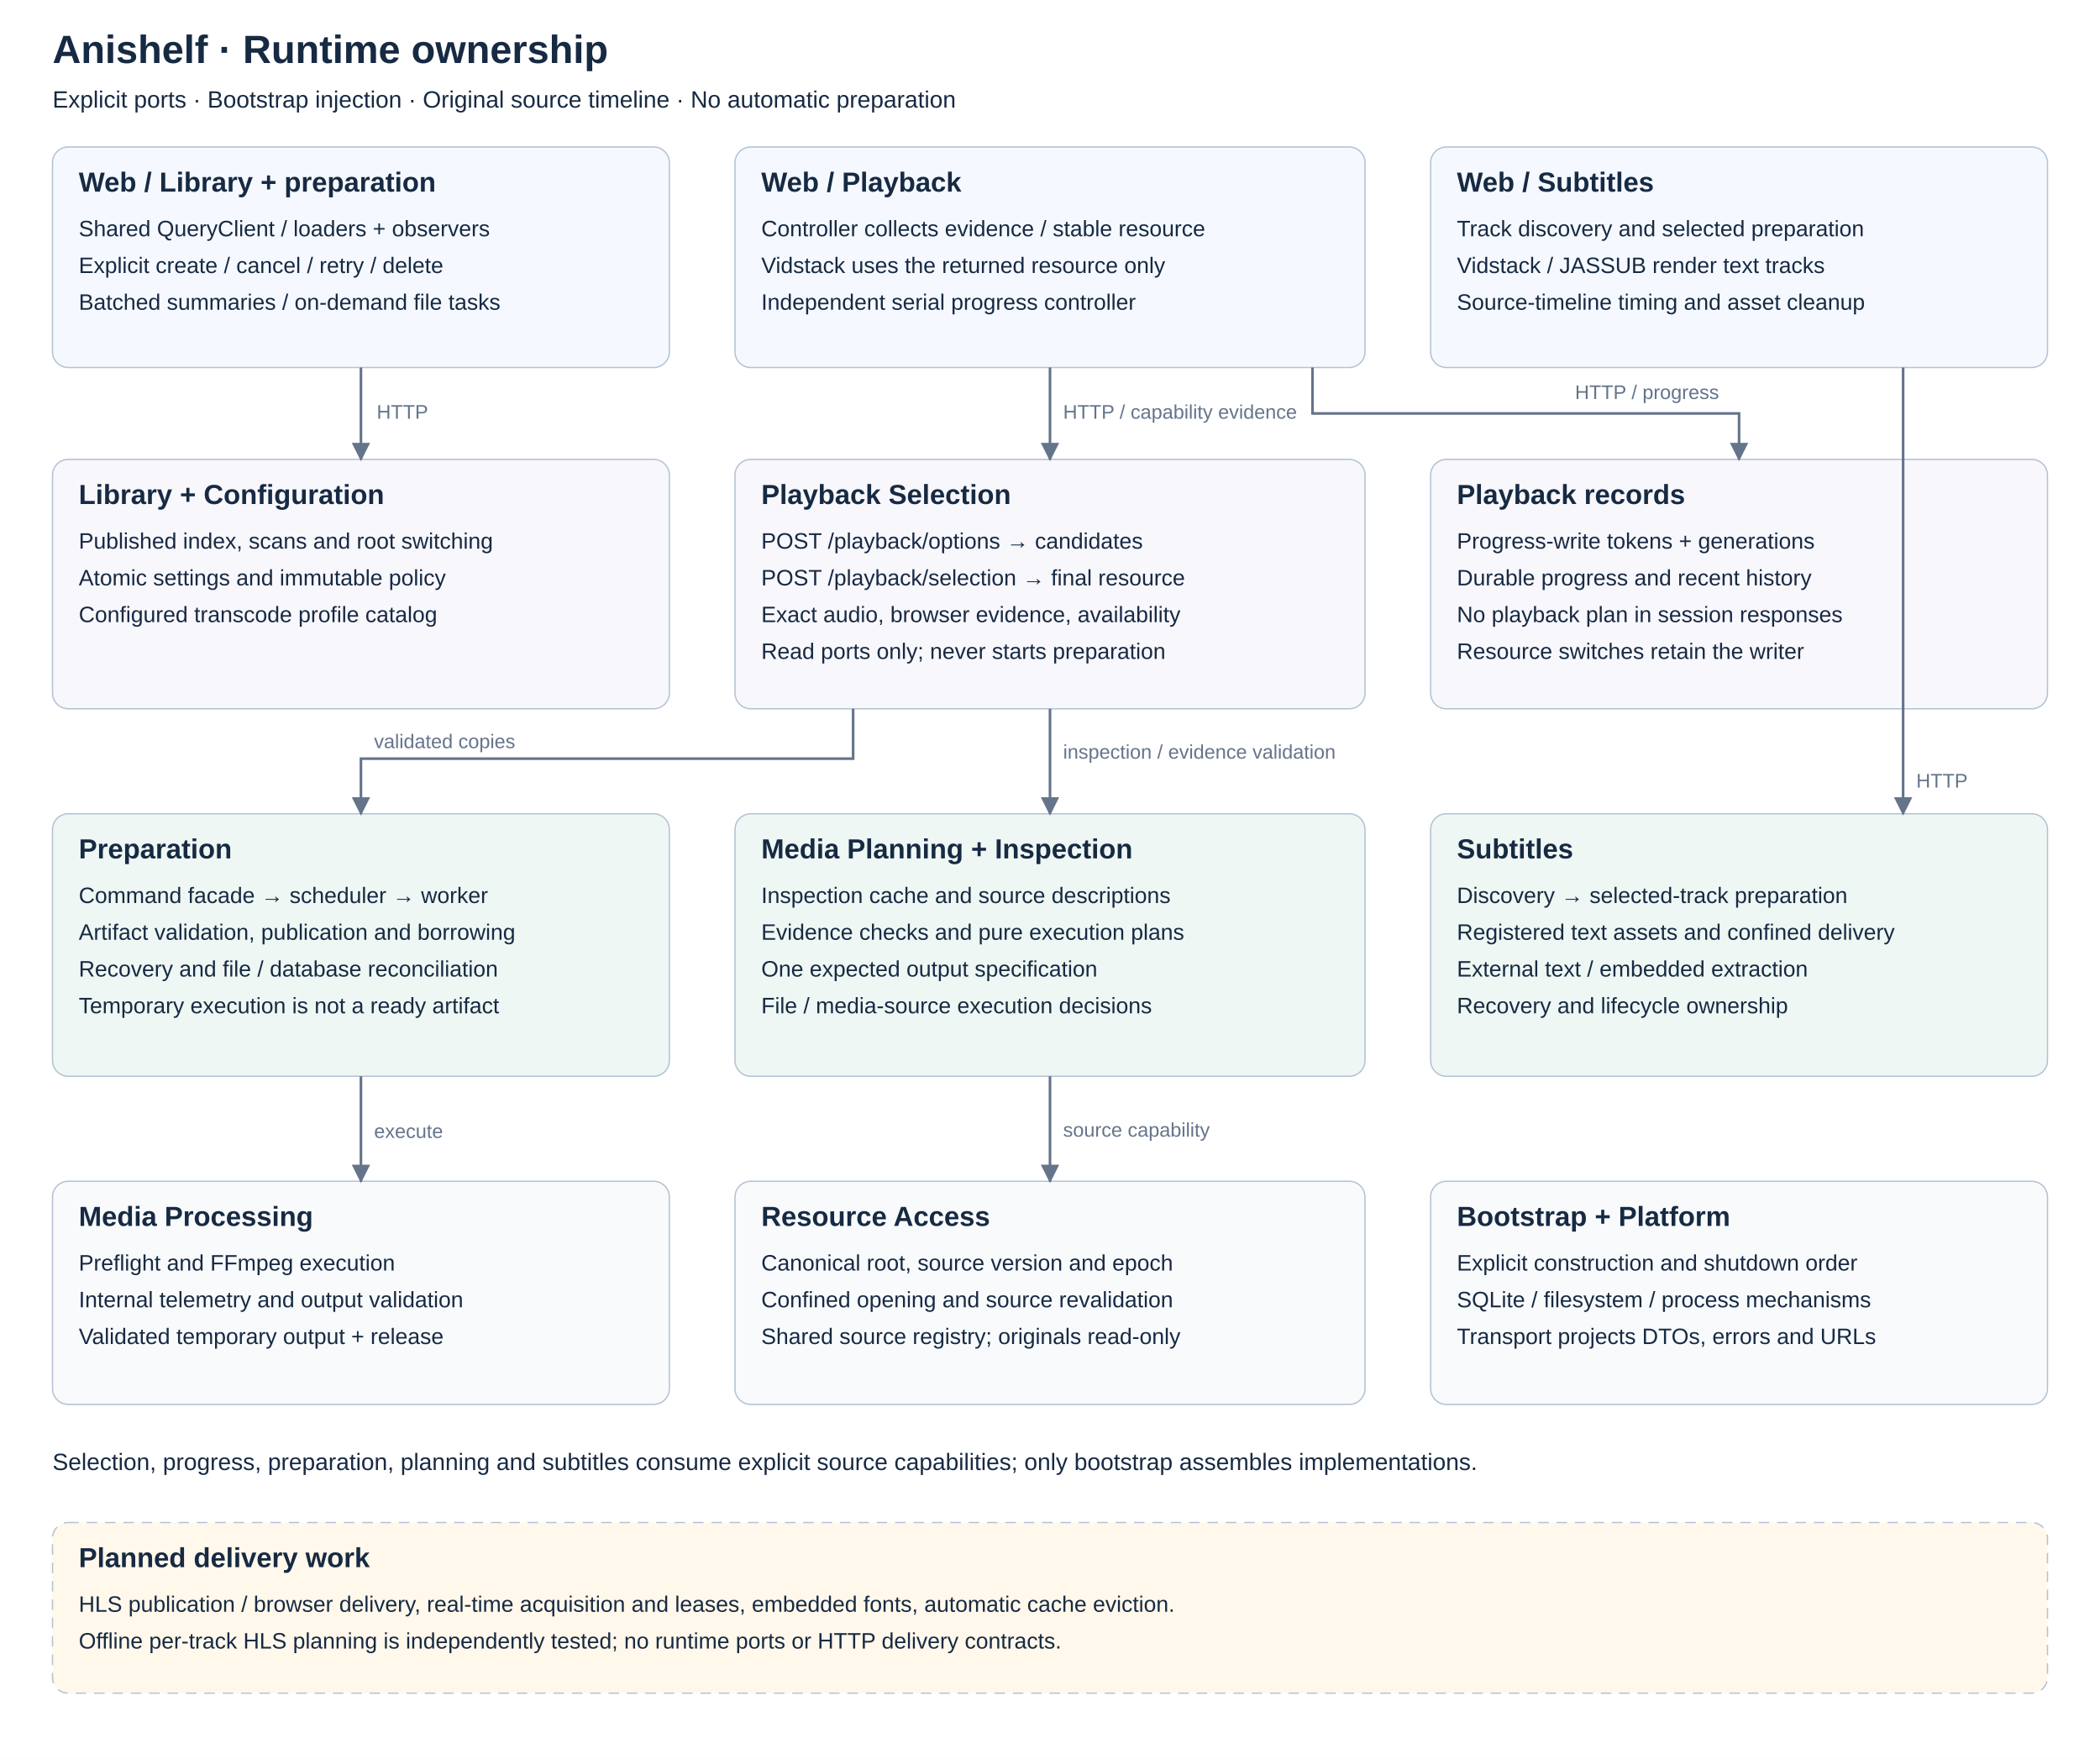
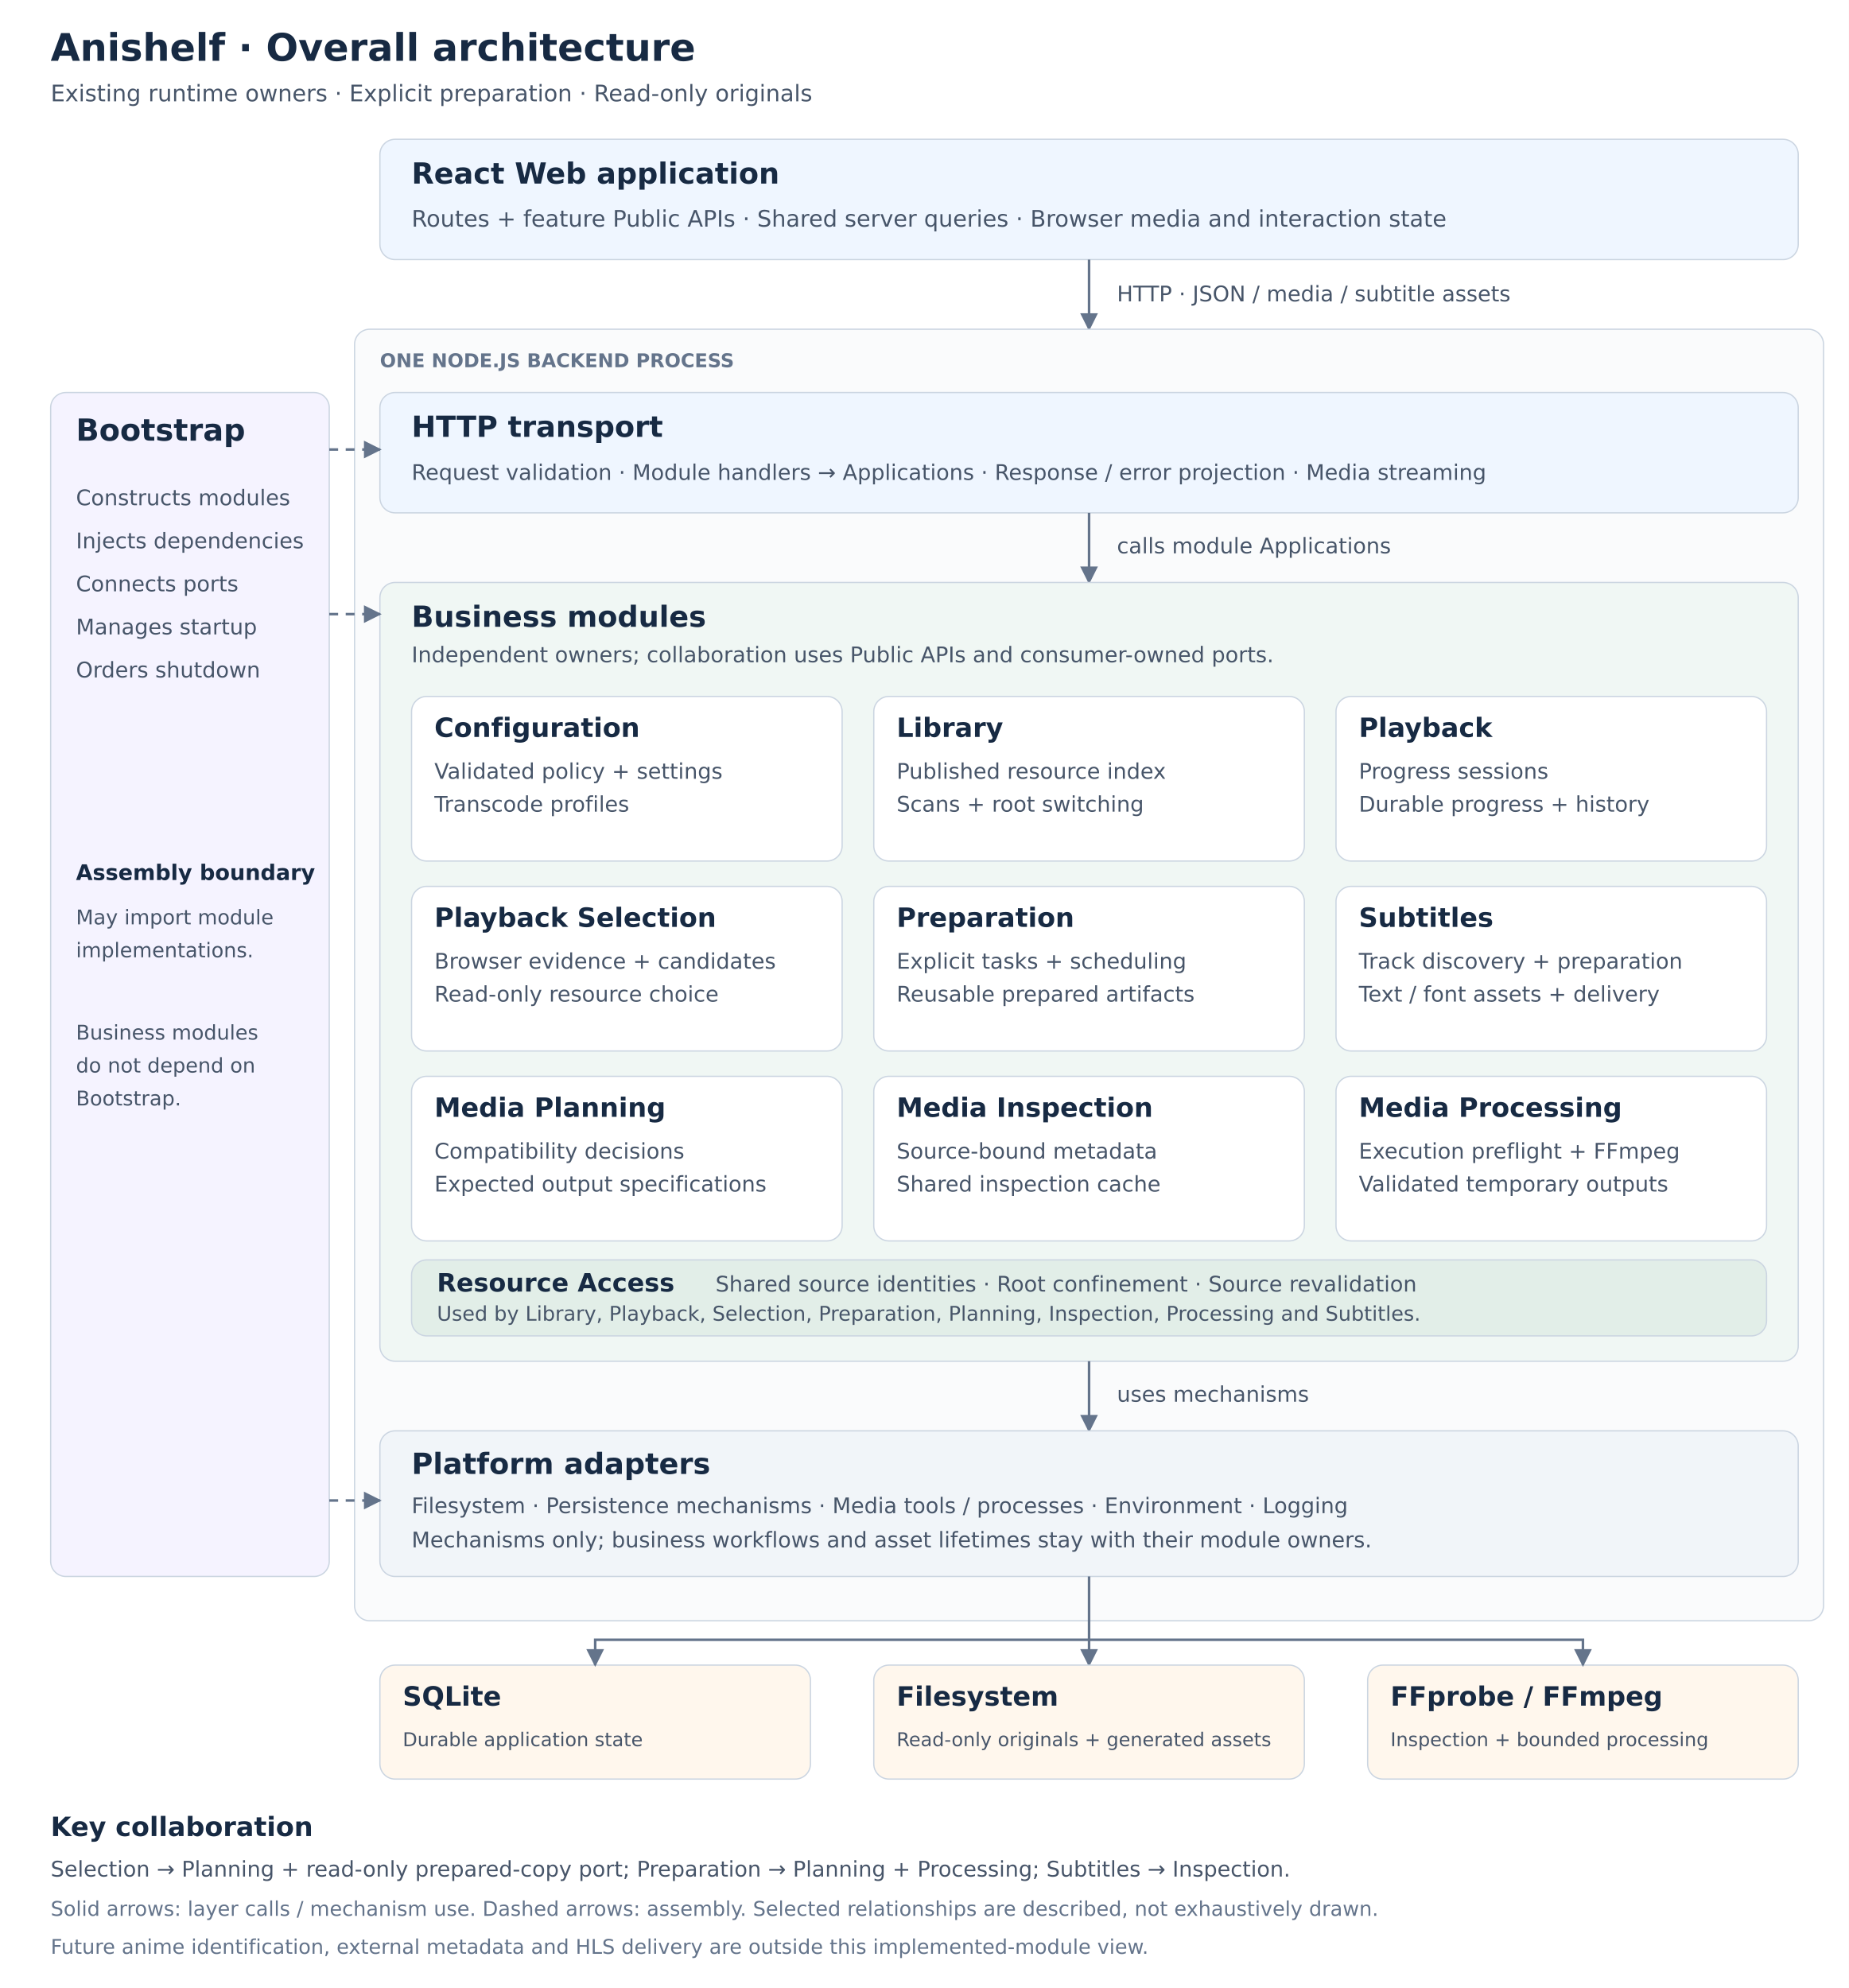
- <svg xmlns="http://www.w3.org/2000/svg" width="1600" height="1340" viewBox="0 0 1600 1340" role="img" aria-labelledby="title desc">
+ <svg xmlns="http://www.w3.org/2000/svg" width="1460" height="1570" viewBox="0 0 1460 1570" role="img" aria-labelledby="title desc">
  <defs>
-     <marker id="arrow" viewBox="0 0 10 10" refX="9" refY="5" markerWidth="7" markerHeight="7" orient="auto">
+     <marker id="arrow" viewBox="0 0 10 10" refX="9" refY="5" markerWidth="7" markerHeight="7" orient="auto-start-reverse">
      <path d="M0 0 10 5 0 10z" fill="#64748b" />
    </marker>
  </defs>
-   <rect width="1600" height="1340" fill="#fff" />
-   <g font-family="Arial, sans-serif" fill="#172a43">
-     <text x="40" y="48" font-size="30" font-weight="600">Anishelf · Runtime ownership</text>
-     <text x="40" y="82" font-size="18">Explicit ports · Bootstrap injection · Original source timeline · No automatic preparation</text>
-     <rect x="40" y="112" width="470" height="168" rx="12" fill="#f5f9ff" stroke="#b3c2d3" />
-     <text x="60" y="146" font-size="21" font-weight="600">Web / Library + preparation</text>
-     <text x="60" y="180" font-size="17">Shared QueryClient / loaders + observers</text>
-     <text x="60" y="208" font-size="17">Explicit create / cancel / retry / delete</text>
-     <text x="60" y="236" font-size="17">Batched summaries / on-demand file tasks</text>
-     <rect x="560" y="112" width="480" height="168" rx="12" fill="#f5f9ff" stroke="#b3c2d3" />
-     <text x="580" y="146" font-size="21" font-weight="600">Web / Playback</text>
-     <text x="580" y="180" font-size="17">Controller collects evidence / stable resource</text>
-     <text x="580" y="208" font-size="17">Vidstack uses the returned resource only</text>
-     <text x="580" y="236" font-size="17">Independent serial progress controller</text>
-     <rect x="1090" y="112" width="470" height="168" rx="12" fill="#f5f9ff" stroke="#b3c2d3" />
-     <text x="1110" y="146" font-size="21" font-weight="600">Web / Subtitles</text>
-     <text x="1110" y="180" font-size="17">Track discovery and selected preparation</text>
-     <text x="1110" y="208" font-size="17">Vidstack / JASSUB render text tracks</text>
-     <text x="1110" y="236" font-size="17">Source-timeline timing and asset cleanup</text>
-     <rect x="40" y="350" width="470" height="190" rx="12" fill="#f8f7fc" stroke="#b3c2d3" />
-     <text x="60" y="384" font-size="21" font-weight="600">Library + Configuration</text>
-     <text x="60" y="418" font-size="17">Published index, scans and root switching</text>
-     <text x="60" y="446" font-size="17">Atomic settings and immutable policy</text>
-     <text x="60" y="474" font-size="17">Configured transcode profile catalog</text>
-     <rect x="560" y="350" width="480" height="190" rx="12" fill="#f8f7fc" stroke="#b3c2d3" />
-     <text x="580" y="384" font-size="21" font-weight="600">Playback Selection</text>
-     <text x="580" y="418" font-size="17">POST /playback/options → candidates</text>
-     <text x="580" y="446" font-size="17">POST /playback/selection → final resource</text>
-     <text x="580" y="474" font-size="17">Exact audio, browser evidence, availability</text>
-     <text x="580" y="502" font-size="17">Read ports only; never starts preparation</text>
-     <rect x="1090" y="350" width="470" height="190" rx="12" fill="#f8f7fc" stroke="#b3c2d3" />
-     <text x="1110" y="384" font-size="21" font-weight="600">Playback records</text>
-     <text x="1110" y="418" font-size="17">Progress-write tokens + generations</text>
-     <text x="1110" y="446" font-size="17">Durable progress and recent history</text>
-     <text x="1110" y="474" font-size="17">No playback plan in session responses</text>
-     <text x="1110" y="502" font-size="17">Resource switches retain the writer</text>
-     <path d="M275 280 V350" fill="none" stroke="#64748b" stroke-width="2" marker-end="url(#arrow)" />
-     <text x="287" y="319" font-size="15" fill="#64748b">HTTP</text>
-     <path d="M800 280 V350" fill="none" stroke="#64748b" stroke-width="2" marker-end="url(#arrow)" />
-     <text x="810" y="319" font-size="15" fill="#64748b">HTTP / capability evidence</text>
-     <path d="M1000 280 V315 H1325 V350" fill="none" stroke="#64748b" stroke-width="2" marker-end="url(#arrow)" />
-     <text x="1200" y="304" font-size="15" fill="#64748b">HTTP / progress</text>
-     <rect x="40" y="620" width="470" height="200" rx="12" fill="#eef7f3" stroke="#b3c2d3" />
-     <text x="60" y="654" font-size="21" font-weight="600">Preparation</text>
-     <text x="60" y="688" font-size="17">Command facade → scheduler → worker</text>
-     <text x="60" y="716" font-size="17">Artifact validation, publication and borrowing</text>
-     <text x="60" y="744" font-size="17">Recovery and file / database reconciliation</text>
-     <text x="60" y="772" font-size="17">Temporary execution is not a ready artifact</text>
-     <rect x="560" y="620" width="480" height="200" rx="12" fill="#eef7f3" stroke="#b3c2d3" />
-     <text x="580" y="654" font-size="21" font-weight="600">Media Planning + Inspection</text>
-     <text x="580" y="688" font-size="17">Inspection cache and source descriptions</text>
-     <text x="580" y="716" font-size="17">Evidence checks and pure execution plans</text>
-     <text x="580" y="744" font-size="17">One expected output specification</text>
-     <text x="580" y="772" font-size="17">File / media-source execution decisions</text>
-     <rect x="1090" y="620" width="470" height="200" rx="12" fill="#eef7f3" stroke="#b3c2d3" />
-     <text x="1110" y="654" font-size="21" font-weight="600">Subtitles</text>
-     <text x="1110" y="688" font-size="17">Discovery → selected-track preparation</text>
-     <text x="1110" y="716" font-size="17">Registered text assets and confined delivery</text>
-     <text x="1110" y="744" font-size="17">External text / embedded extraction</text>
-     <text x="1110" y="772" font-size="17">Recovery and lifecycle ownership</text>
-     <path d="M650 540 V578 H275 V620" fill="none" stroke="#64748b" stroke-width="2" marker-end="url(#arrow)" />
-     <text x="285" y="570" font-size="15" fill="#64748b">validated copies</text>
-     <path d="M800 540 V620" fill="none" stroke="#64748b" stroke-width="2" marker-end="url(#arrow)" />
-     <text x="810" y="578" font-size="15" fill="#64748b">inspection / evidence validation</text>
-     <path d="M1450 280 V620" fill="none" stroke="#64748b" stroke-width="2" marker-end="url(#arrow)" />
-     <text x="1460" y="600" font-size="15" fill="#64748b">HTTP</text>
-     <rect x="40" y="900" width="470" height="170" rx="12" fill="#f8fafc" stroke="#b3c2d3" />
-     <text x="60" y="934" font-size="21" font-weight="600">Media Processing</text>
-     <text x="60" y="968" font-size="17">Preflight and FFmpeg execution</text>
-     <text x="60" y="996" font-size="17">Internal telemetry and output validation</text>
-     <text x="60" y="1024" font-size="17">Validated temporary output + release</text>
-     <rect x="560" y="900" width="480" height="170" rx="12" fill="#f8fafc" stroke="#b3c2d3" />
-     <text x="580" y="934" font-size="21" font-weight="600">Resource Access</text>
-     <text x="580" y="968" font-size="17">Canonical root, source version and epoch</text>
-     <text x="580" y="996" font-size="17">Confined opening and source revalidation</text>
-     <text x="580" y="1024" font-size="17">Shared source registry; originals read-only</text>
-     <rect x="1090" y="900" width="470" height="170" rx="12" fill="#f8fafc" stroke="#b3c2d3" />
-     <text x="1110" y="934" font-size="21" font-weight="600">Bootstrap + Platform</text>
-     <text x="1110" y="968" font-size="17">Explicit construction and shutdown order</text>
-     <text x="1110" y="996" font-size="17">SQLite / filesystem / process mechanisms</text>
-     <text x="1110" y="1024" font-size="17">Transport projects DTOs, errors and URLs</text>
-     <path d="M275 820 V900" fill="none" stroke="#64748b" stroke-width="2" marker-end="url(#arrow)" />
-     <text x="285" y="867" font-size="15" fill="#64748b">execute</text>
-     <path d="M800 820 V900" fill="none" stroke="#64748b" stroke-width="2" marker-end="url(#arrow)" />
-     <text x="810" y="866" font-size="15" fill="#64748b">source capability</text>
-     <text x="40" y="1120" font-size="18">Selection, progress, preparation, planning and subtitles consume explicit source capabilities; only bootstrap assembles implementations.</text>
-     <rect x="40" y="1160" width="1520" height="130" rx="12" fill="#fff8eb" stroke="#b3c2d3" stroke-dasharray="8 6" />
-     <text x="60" y="1194" font-size="21" font-weight="600">Planned delivery work</text>
-     <text x="60" y="1228" font-size="17">HLS publication / browser delivery, real-time acquisition and leases, embedded fonts, automatic cache eviction.</text>
-     <text x="60" y="1256" font-size="17">Offline per-track HLS planning is independently tested; no runtime ports or HTTP delivery contracts.</text>
+   <rect width="1460" height="1570" fill="#ffffff" />
+   <g font-family="DejaVu Sans, Arial, sans-serif" fill="#172a43">
+     <text x="40" y="48" font-size="30" fill="#172a43" font-weight="600">Anishelf · Overall architecture</text>
+     <text x="40" y="80" font-size="18" fill="#475569">Existing runtime owners · Explicit preparation · Read-only originals</text>
+     <rect x="300" y="110" width="1120" height="95" rx="12" fill="#eff6ff" stroke="#cbd5e1" />
+     <text x="325" y="145" font-size="23" fill="#172a43" font-weight="600">React Web application</text>
+     <text x="325" y="179" font-size="18" fill="#475569">Routes + feature Public APIs · Shared server queries · Browser media and interaction state</text>
+     <path d="M860 205 V260" fill="none" stroke="#64748b" stroke-width="2" marker-end="url(#arrow)" />
+     <text x="882" y="238" font-size="17" fill="#475569">HTTP · JSON / media / subtitle assets</text>
+     <rect x="280" y="260" width="1160" height="1020" rx="12" fill="#fafbfc" stroke="#cbd5e1" />
+     <text x="300" y="290" font-size="15" fill="#64748b" font-weight="600">ONE NODE.JS BACKEND PROCESS</text>
+     <rect x="300" y="310" width="1120" height="95" rx="12" fill="#eff6ff" stroke="#cbd5e1" />
+     <text x="325" y="345" font-size="23" fill="#172a43" font-weight="600">HTTP transport</text>
+     <text x="325" y="379" font-size="17" fill="#475569">Request validation · Module handlers → Applications · Response / error projection · Media streaming</text>
+     <path d="M860 405 V460" fill="none" stroke="#64748b" stroke-width="2" marker-end="url(#arrow)" />
+     <text x="882" y="437" font-size="17" fill="#475569">calls module Applications</text>
+     <rect x="300" y="460" width="1120" height="615" rx="12" fill="#f0f7f4" stroke="#cbd5e1" />
+     <text x="325" y="495" font-size="23" fill="#172a43" font-weight="600">Business modules</text>
+     <text x="325" y="523" font-size="17" fill="#475569">Independent owners; collaboration uses Public APIs and consumer-owned ports.</text>
+     <rect x="325" y="550" width="340" height="130" rx="12" fill="#fff" stroke="#cbd5e1" />
+     <text x="343" y="582" font-size="21" fill="#172a43" font-weight="600">Configuration</text>
+     <text x="343" y="615" font-size="17" fill="#475569">Validated policy + settings</text>
+     <text x="343" y="641" font-size="17" fill="#475569">Transcode profiles</text>
+     <rect x="690" y="550" width="340" height="130" rx="12" fill="#fff" stroke="#cbd5e1" />
+     <text x="708" y="582" font-size="21" fill="#172a43" font-weight="600">Library</text>
+     <text x="708" y="615" font-size="17" fill="#475569">Published resource index</text>
+     <text x="708" y="641" font-size="17" fill="#475569">Scans + root switching</text>
+     <rect x="1055" y="550" width="340" height="130" rx="12" fill="#fff" stroke="#cbd5e1" />
+     <text x="1073" y="582" font-size="21" fill="#172a43" font-weight="600">Playback</text>
+     <text x="1073" y="615" font-size="17" fill="#475569">Progress sessions</text>
+     <text x="1073" y="641" font-size="17" fill="#475569">Durable progress + history</text>
+     <rect x="325" y="700" width="340" height="130" rx="12" fill="#fff" stroke="#cbd5e1" />
+     <text x="343" y="732" font-size="21" fill="#172a43" font-weight="600">Playback Selection</text>
+     <text x="343" y="765" font-size="17" fill="#475569">Browser evidence + candidates</text>
+     <text x="343" y="791" font-size="17" fill="#475569">Read-only resource choice</text>
+     <rect x="690" y="700" width="340" height="130" rx="12" fill="#fff" stroke="#cbd5e1" />
+     <text x="708" y="732" font-size="21" fill="#172a43" font-weight="600">Preparation</text>
+     <text x="708" y="765" font-size="17" fill="#475569">Explicit tasks + scheduling</text>
+     <text x="708" y="791" font-size="17" fill="#475569">Reusable prepared artifacts</text>
+     <rect x="1055" y="700" width="340" height="130" rx="12" fill="#fff" stroke="#cbd5e1" />
+     <text x="1073" y="732" font-size="21" fill="#172a43" font-weight="600">Subtitles</text>
+     <text x="1073" y="765" font-size="17" fill="#475569">Track discovery + preparation</text>
+     <text x="1073" y="791" font-size="17" fill="#475569">Text / font assets + delivery</text>
+     <rect x="325" y="850" width="340" height="130" rx="12" fill="#fff" stroke="#cbd5e1" />
+     <text x="343" y="882" font-size="21" fill="#172a43" font-weight="600">Media Planning</text>
+     <text x="343" y="915" font-size="17" fill="#475569">Compatibility decisions</text>
+     <text x="343" y="941" font-size="17" fill="#475569">Expected output specifications</text>
+     <rect x="690" y="850" width="340" height="130" rx="12" fill="#fff" stroke="#cbd5e1" />
+     <text x="708" y="882" font-size="21" fill="#172a43" font-weight="600">Media Inspection</text>
+     <text x="708" y="915" font-size="17" fill="#475569">Source-bound metadata</text>
+     <text x="708" y="941" font-size="17" fill="#475569">Shared inspection cache</text>
+     <rect x="1055" y="850" width="340" height="130" rx="12" fill="#fff" stroke="#cbd5e1" />
+     <text x="1073" y="882" font-size="21" fill="#172a43" font-weight="600">Media Processing</text>
+     <text x="1073" y="915" font-size="17" fill="#475569">Execution preflight + FFmpeg</text>
+     <text x="1073" y="941" font-size="17" fill="#475569">Validated temporary outputs</text>
+     <rect x="325" y="995" width="1070" height="60" rx="12" fill="#e2eee8" stroke="#cbd5e1" />
+     <text x="345" y="1020" font-size="20" fill="#172a43" font-weight="600">Resource Access</text>
+     <text x="565" y="1020" font-size="17" fill="#475569">Shared source identities · Root confinement · Source revalidation</text>
+     <text x="345" y="1043" font-size="16" fill="#475569">Used by Library, Playback, Selection, Preparation, Planning, Inspection, Processing and Subtitles.</text>
+     <path d="M860 1075 V1130" fill="none" stroke="#64748b" stroke-width="2" marker-end="url(#arrow)" />
+     <text x="882" y="1107" font-size="17" fill="#475569">uses mechanisms</text>
+     <rect x="300" y="1130" width="1120" height="115" rx="12" fill="#f1f5f9" stroke="#cbd5e1" />
+     <text x="325" y="1164" font-size="23" fill="#172a43" font-weight="600">Platform adapters</text>
+     <text x="325" y="1195" font-size="17" fill="#475569">Filesystem · Persistence mechanisms · Media tools / processes · Environment · Logging</text>
+     <text x="325" y="1222" font-size="17" fill="#475569">Mechanisms only; business workflows and asset lifetimes stay with their module owners.</text>
+     <rect x="40" y="310" width="220" height="935" rx="12" fill="#f5f3ff" stroke="#cbd5e1" />
+     <text x="60" y="348" font-size="24" fill="#172a43" font-weight="600">Bootstrap</text>
+     <text x="60" y="399" font-size="17" fill="#475569">Constructs modules</text>
+     <text x="60" y="433" font-size="17" fill="#475569">Injects dependencies</text>
+     <text x="60" y="467" font-size="17" fill="#475569">Connects ports</text>
+     <text x="60" y="501" font-size="17" fill="#475569">Manages startup</text>
+     <text x="60" y="535" font-size="17" fill="#475569">Orders shutdown</text>
+     <text x="60" y="695" font-size="17" fill="#172a43" font-weight="600">Assembly boundary</text>
+     <text x="60" y="730" font-size="16" fill="#475569">May import module</text>
+     <text x="60" y="756" font-size="16" fill="#475569">implementations.</text>
+     <text x="60" y="821" font-size="16" fill="#475569">Business modules</text>
+     <text x="60" y="847" font-size="16" fill="#475569">do not depend on</text>
+     <text x="60" y="873" font-size="16" fill="#475569">Bootstrap.</text>
+     <path d="M260 355 H300" fill="none" stroke="#64748b" stroke-width="2" stroke-dasharray="7 6" marker-end="url(#arrow)" />
+     <path d="M260 485 H300" fill="none" stroke="#64748b" stroke-width="2" stroke-dasharray="7 6" marker-end="url(#arrow)" />
+     <path d="M260 1185 H300" fill="none" stroke="#64748b" stroke-width="2" stroke-dasharray="7 6" marker-end="url(#arrow)" />
+     <path d="M860 1245 V1315" fill="none" stroke="#64748b" stroke-width="2" marker-end="url(#arrow)" />
+     <rect x="300" y="1315" width="340" height="90" rx="12" fill="#fff7ed" stroke="#cbd5e1" />
+     <text x="318" y="1347" font-size="21" fill="#172a43" font-weight="600">SQLite</text>
+     <text x="318" y="1379" font-size="15" fill="#475569">Durable application state</text>
+     <rect x="690" y="1315" width="340" height="90" rx="12" fill="#fff7ed" stroke="#cbd5e1" />
+     <text x="708" y="1347" font-size="21" fill="#172a43" font-weight="600">Filesystem</text>
+     <text x="708" y="1379" font-size="15" fill="#475569">Read-only originals + generated assets</text>
+     <rect x="1080" y="1315" width="340" height="90" rx="12" fill="#fff7ed" stroke="#cbd5e1" />
+     <text x="1098" y="1347" font-size="21" fill="#172a43" font-weight="600">FFprobe / FFmpeg</text>
+     <text x="1098" y="1379" font-size="15" fill="#475569">Inspection + bounded processing</text>
+     <path d="M860 1295 H470 V1315" fill="none" stroke="#64748b" stroke-width="2" marker-end="url(#arrow)" />
+     <path d="M860 1295 H1250 V1315" fill="none" stroke="#64748b" stroke-width="2" marker-end="url(#arrow)" />
+     <text x="40" y="1450" font-size="21" fill="#172a43" font-weight="600">Key collaboration</text>
+     <text x="40" y="1482" font-size="17" fill="#475569">Selection → Planning + read-only prepared-copy port; Preparation → Planning + Processing; Subtitles → Inspection.</text>
+     <text x="40" y="1513" font-size="16" fill="#64748b">Solid arrows: layer calls / mechanism use. Dashed arrows: assembly. Selected relationships are described, not exhaustively drawn.</text>
+     <text x="40" y="1543" font-size="16" fill="#64748b">Future anime identification, external metadata and HLS delivery are outside this implemented-module view.</text>
  </g>
</svg>
